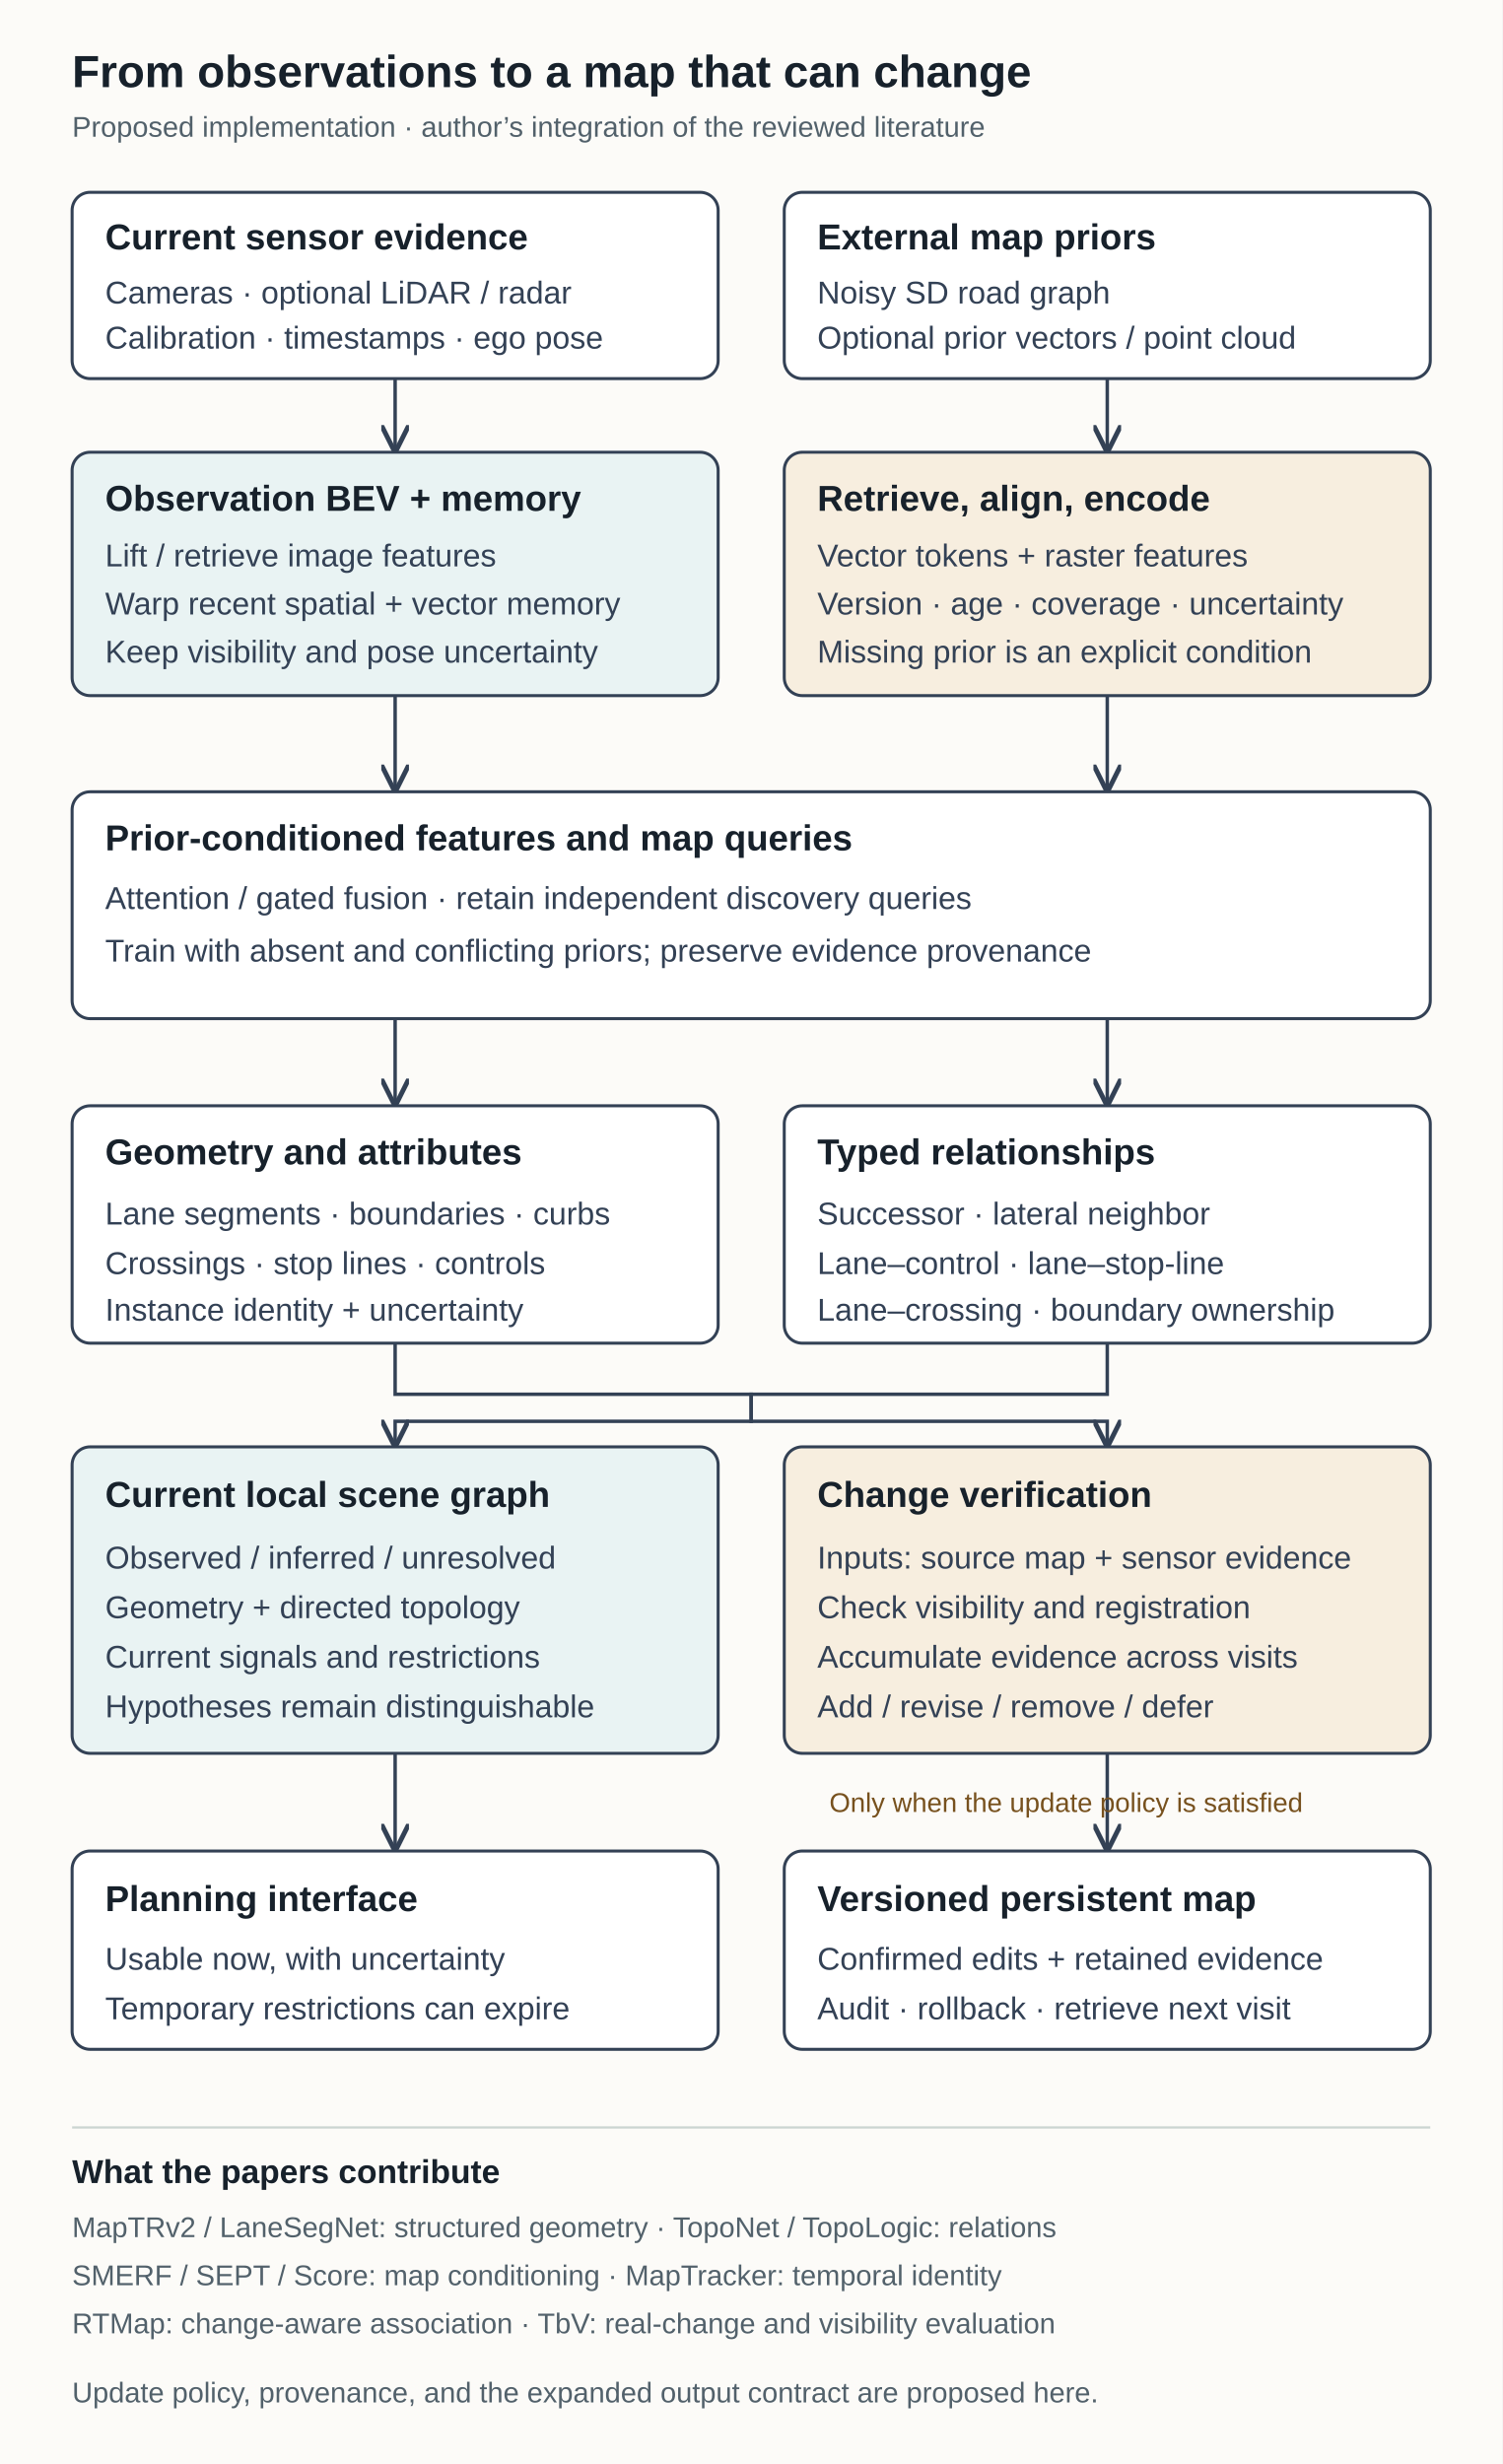
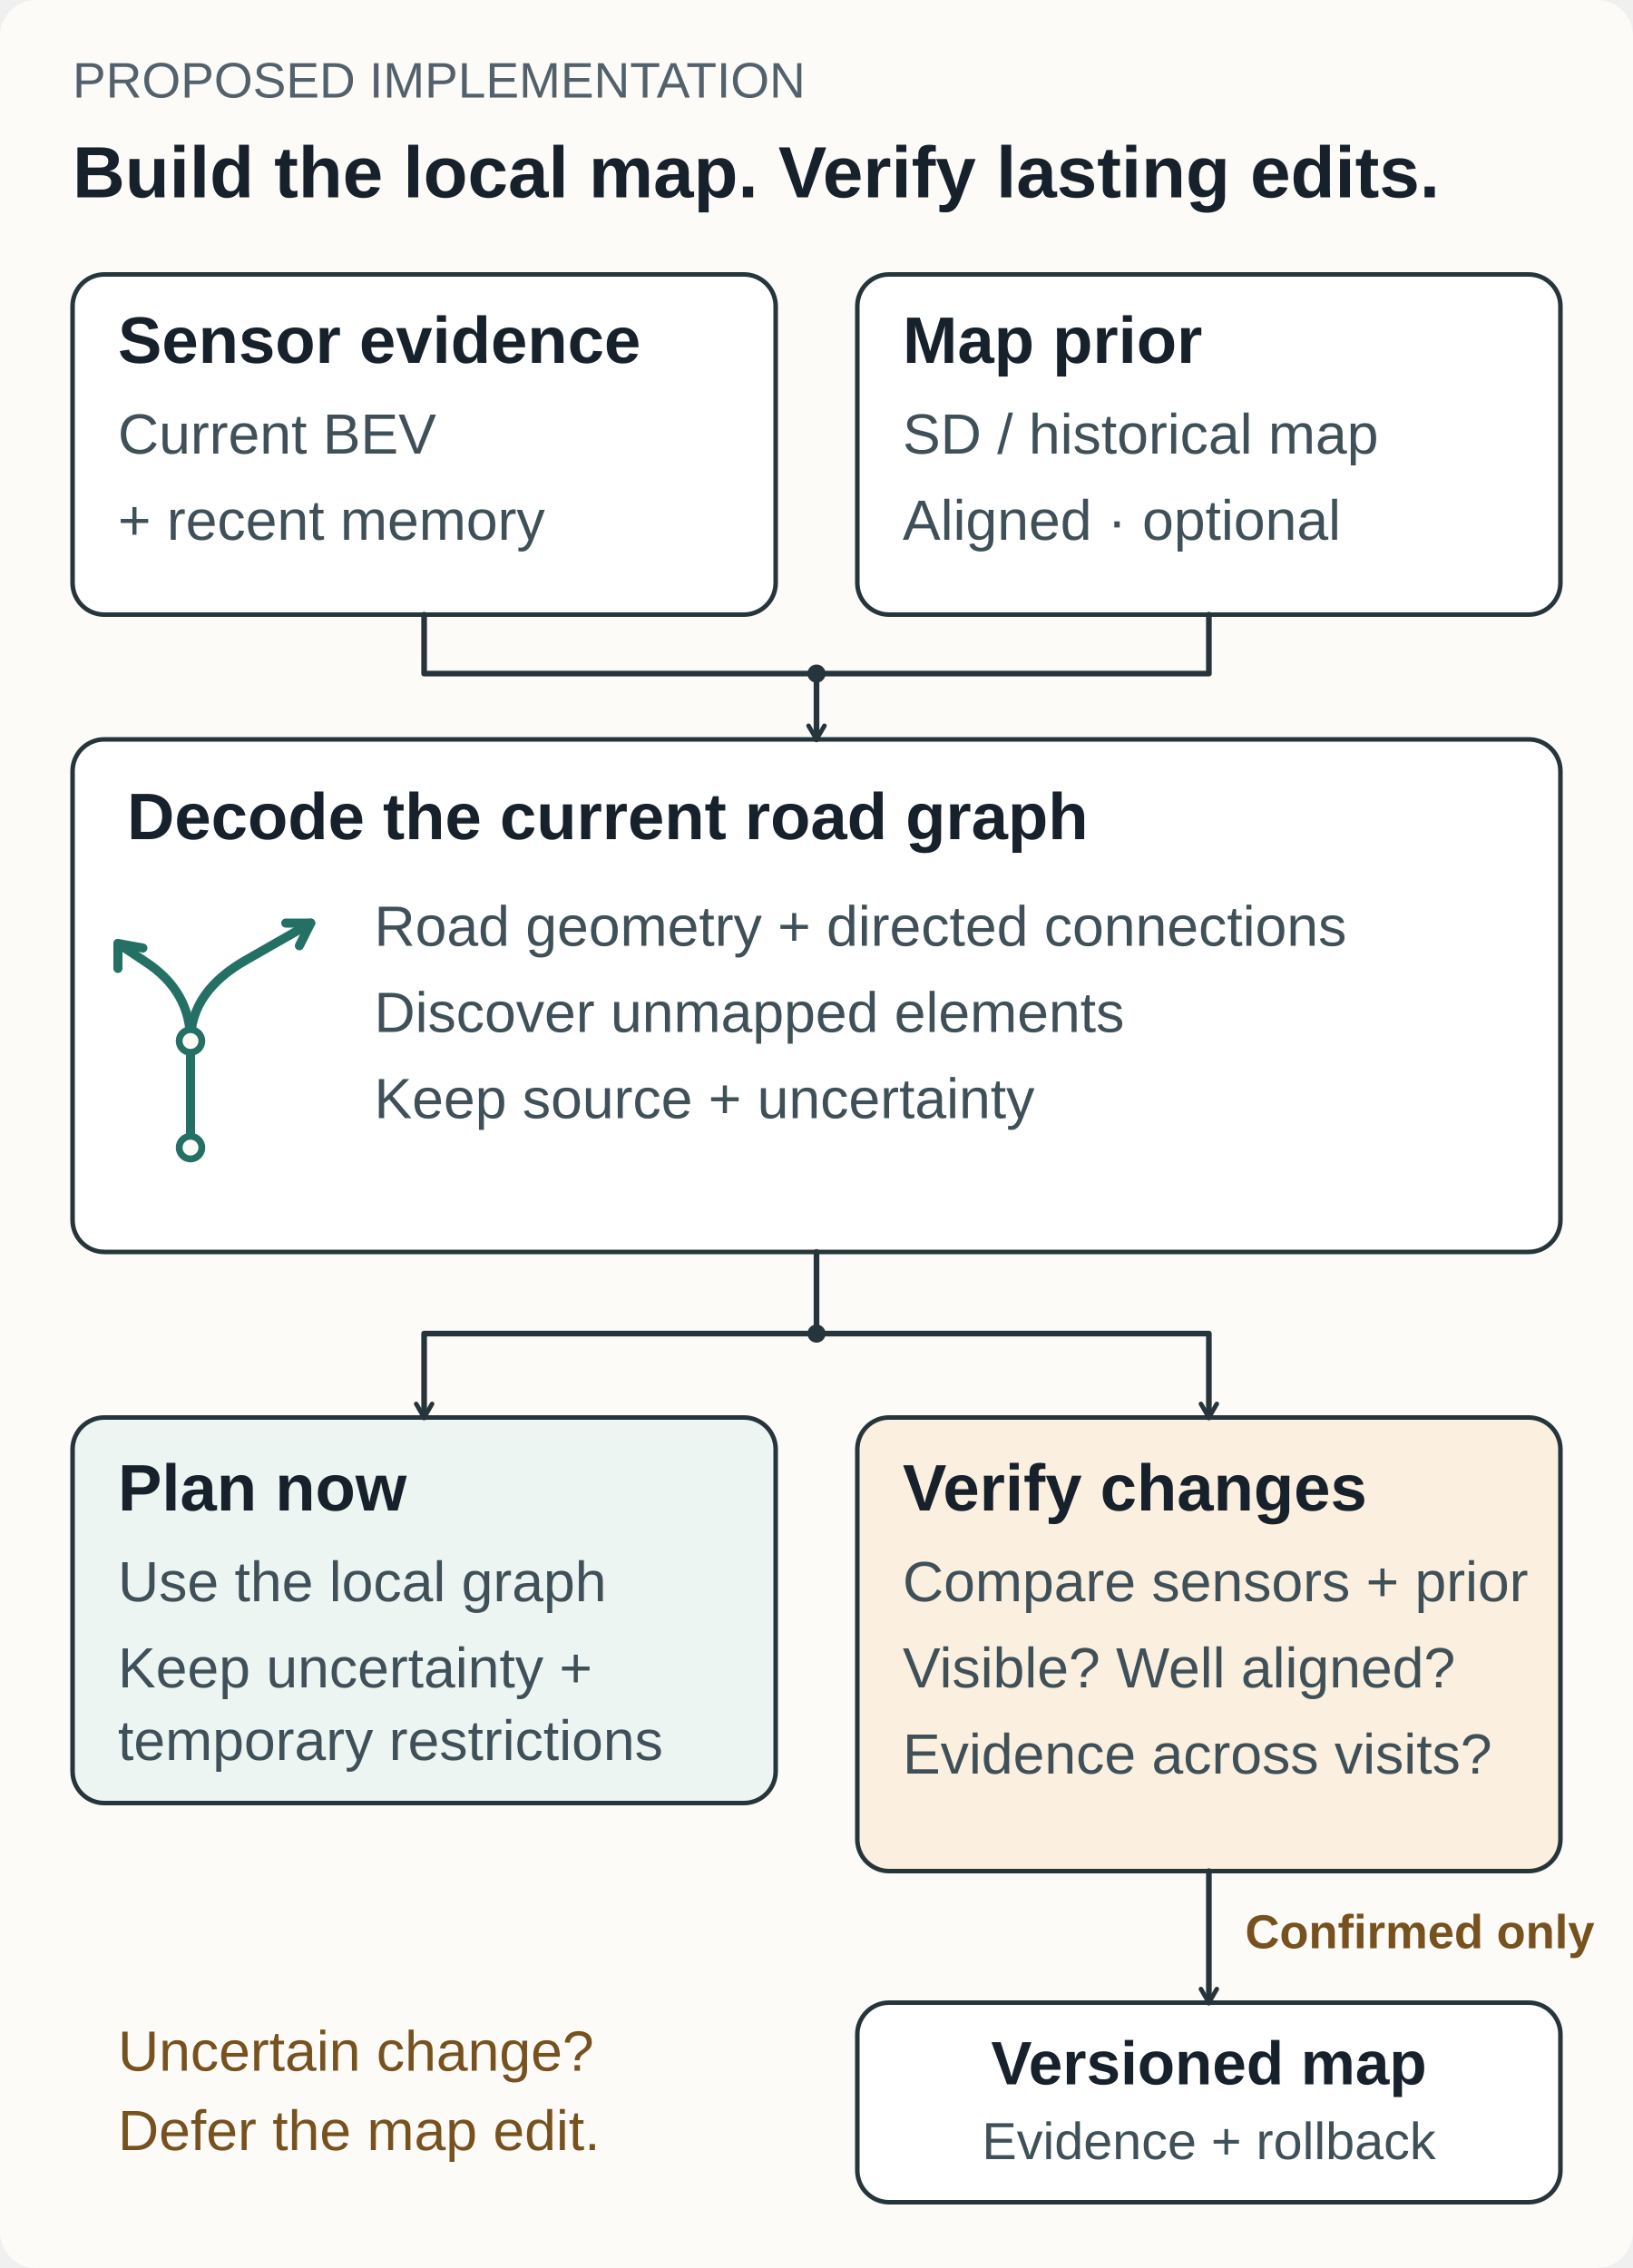
- <svg xmlns="http://www.w3.org/2000/svg" width="1000" height="1640" viewBox="0 0 1000 1640" role="img" aria-labelledby="title desc">
+ <svg xmlns="http://www.w3.org/2000/svg" width="720" height="1000" viewBox="0 0 720 1000" role="img" aria-labelledby="title desc">
  <defs>
-     <marker id="arrow" markerWidth="8" markerHeight="8" refX="7" refY="4" orient="auto">
-       <path d="M0 0 L8 4 L0 8" fill="none" stroke="#334155" stroke-width="1.4" />
+     <marker id="arrow" markerWidth="9" markerHeight="9" refX="7" refY="4.5" orient="auto" markerUnits="userSpaceOnUse">
+       <path d="m1 1 6 3.5-6 3.5" fill="none" stroke="#26343b" stroke-width="2" stroke-linecap="round" stroke-linejoin="round" />
    </marker>
  </defs>
-   <rect width="1000" height="1640" fill="#fcfbf8" />
+   <rect width="720" height="1000" rx="16" fill="#fcfbf8" />
  <g font-family="Arial, sans-serif" fill="#17212b">
-     <text x="48" y="58" font-size="30" font-weight="700">From observations to a map that can change</text>
-     <text x="48" y="91" font-size="19" fill="#52616b">Proposed implementation · author’s integration of the reviewed literature</text>
-     <g stroke="#334155" stroke-width="2" fill="#fff">
-       <rect x="48" y="128" width="430" height="124" rx="12" />
-       <rect x="522" y="128" width="430" height="124" rx="12" />
-       <rect x="48" y="301" width="430" height="162" rx="12" fill="#e9f3f3" />
-       <rect x="522" y="301" width="430" height="162" rx="12" fill="#f7eedf" />
-       <rect x="48" y="527" width="904" height="151" rx="12" />
-       <rect x="48" y="736" width="430" height="158" rx="12" />
-       <rect x="522" y="736" width="430" height="158" rx="12" />
-       <rect x="48" y="963" width="430" height="204" rx="12" fill="#e9f3f3" />
-       <rect x="522" y="963" width="430" height="204" rx="12" fill="#f7eedf" />
-       <rect x="48" y="1232" width="430" height="132" rx="12" />
-       <rect x="522" y="1232" width="430" height="132" rx="12" />
+     <text x="32" y="43" font-size="22" fill="#52616b">PROPOSED IMPLEMENTATION</text>
+     <text x="32" y="87" font-size="32" font-weight="700">Build the local map. Verify lasting edits.</text>
+     <g stroke="#26343b" stroke-width="2" fill="#fff">
+       <rect x="32" y="121" width="310" height="150" rx="14" />
+       <rect x="378" y="121" width="310" height="150" rx="14" />
+       <rect x="32" y="326" width="656" height="226" rx="14" />
+       <rect x="32" y="625" width="310" height="170" rx="14" fill="#edf5f3" />
+       <rect x="378" y="625" width="310" height="200" rx="14" fill="#fbf0df" />
+       <rect x="378" y="883" width="310" height="88" rx="14" />
    </g>
-     <g font-size="24" font-weight="700">
-       <text x="70" y="166">Current sensor evidence</text>
-       <text x="544" y="166">External map priors</text>
-       <text x="70" y="340">Observation BEV + memory</text>
-       <text x="544" y="340">Retrieve, align, encode</text>
-       <text x="70" y="566">Prior-conditioned features and map queries</text>
-       <text x="70" y="775">Geometry and attributes</text>
-       <text x="544" y="775">Typed relationships</text>
-       <text x="70" y="1003">Current local scene graph</text>
-       <text x="544" y="1003">Change verification</text>
-       <text x="70" y="1272">Planning interface</text>
-       <text x="544" y="1272">Versioned persistent map</text>
+     <g fill="none" stroke="#26343b" stroke-width="2.5" stroke-linecap="round" stroke-linejoin="round" marker-end="url(#arrow)">
+       <path d="M187 271v26h173v29" />
+       <path d="M533 271v26H360" marker-end="none" />
+       <path d="M360 552v36H187v37" />
+       <path d="M360 588h173v37" />
+       <path d="M533 825v58" />
    </g>
-     <g font-size="21" fill="#334155">
-       <text x="70" y="202">Cameras · optional LiDAR / radar</text>
-       <text x="70" y="232">Calibration · timestamps · ego pose</text>
-       <text x="544" y="202">Noisy SD road graph</text>
-       <text x="544" y="232">Optional prior vectors / point cloud</text>
-       <text x="70" y="377">Lift / retrieve image features</text>
-       <text x="70" y="409">Warp recent spatial + vector memory</text>
-       <text x="70" y="441">Keep visibility and pose uncertainty</text>
-       <text x="544" y="377">Vector tokens + raster features</text>
-       <text x="544" y="409">Version · age · coverage · uncertainty</text>
-       <text x="544" y="441">Missing prior is an explicit condition</text>
-       <text x="70" y="605">Attention / gated fusion · retain independent discovery queries</text>
-       <text x="70" y="640">Train with absent and conflicting priors; preserve evidence provenance</text>
-       <text x="70" y="815">Lane segments · boundaries · curbs</text>
-       <text x="70" y="848">Crossings · stop lines · controls</text>
-       <text x="70" y="879">Instance identity + uncertainty</text>
-       <text x="544" y="815">Successor · lateral neighbor</text>
-       <text x="544" y="848">Lane–control · lane–stop-line</text>
-       <text x="544" y="879">Lane–crossing · boundary ownership</text>
-       <text x="70" y="1044">Observed / inferred / unresolved</text>
-       <text x="70" y="1077">Geometry + directed topology</text>
-       <text x="70" y="1110">Current signals and restrictions</text>
-       <text x="70" y="1143">Hypotheses remain distinguishable</text>
-       <text x="544" y="1044">Inputs: source map + sensor evidence</text>
-       <text x="544" y="1077">Check visibility and registration</text>
-       <text x="544" y="1110">Accumulate evidence across visits</text>
-       <text x="544" y="1143">Add / revise / remove / defer</text>
-       <text x="70" y="1311">Usable now, with uncertainty</text>
-       <text x="70" y="1344">Temporary restrictions can expire</text>
-       <text x="544" y="1311">Confirmed edits + retained evidence</text>
-       <text x="544" y="1344">Audit · rollback · retrieve next visit</text>
+     <circle cx="360" cy="297" r="4" fill="#26343b" />
+     <circle cx="360" cy="588" r="4" fill="#26343b" />
+     <g font-size="29" font-weight="700">
+       <text x="52" y="160">Sensor evidence</text>
+       <text x="398" y="160">Map prior</text>
    </g>
-     <g fill="none" stroke="#334155" stroke-width="2.3" marker-end="url(#arrow)">
-       <path d="M263 252 V299" />
-       <path d="M737 252 V299" />
-       <path d="M263 463 V525" />
-       <path d="M737 463 V525" />
-       <path d="M263 678 V734" />
-       <path d="M737 678 V734" />
-       <path d="M263 894 V928 H500 V946 H263 V961" />
-       <path d="M737 894 V928 H500 V946 H737 V961" />
-       <path d="M263 1167 V1230" />
-       <path d="M737 1167 V1230" />
+     <g font-size="25" fill="#3f5058">
+       <text x="52" y="200">Current BEV</text>
+       <text x="52" y="238">+ recent memory</text>
+       <text x="398" y="200">SD / historical map</text>
+       <text x="398" y="238">Aligned · optional</text>
    </g>
-     <text x="552" y="1206" font-size="18" fill="#77511e">Only when the update policy is satisfied</text>
-     <path d="M48 1416 H952" stroke="#cbd5d1" stroke-width="1.5" />
-     <text x="48" y="1453" font-size="22" font-weight="700">What the papers contribute</text>
-     <g font-size="19" fill="#52616b">
-       <text x="48" y="1489">MapTRv2 / LaneSegNet: structured geometry · TopoNet / TopoLogic: relations</text>
-       <text x="48" y="1521">SMERF / SEPT / Score: map conditioning · MapTracker: temporal identity</text>
-       <text x="48" y="1553">RTMap: change-aware association · TbV: real-change and visibility evaluation</text>
-       <text x="48" y="1599">Update policy, provenance, and the expanded output contract are proposed here.</text>
+     <text x="56" y="370" font-size="29" font-weight="700">Decode the current road graph</text>
+     <g fill="none" stroke="#247064" stroke-width="4" stroke-linecap="round" stroke-linejoin="round">
+       <path d="M84 506v-47q0-22 25-36l28-16" />
+       <path d="M84 459q0-22-20-35l-12-8" />
+       <path d="m126 407 11 0-5 10M52 427v-11l11 2" />
    </g>
+     <g fill="#fcfbf8" stroke="#247064" stroke-width="3">
+       <circle cx="84" cy="506" r="5" />
+       <circle cx="84" cy="459" r="5" />
+     </g>
+     <g font-size="25" fill="#3f5058">
+       <text x="165" y="417">Road geometry + directed connections</text>
+       <text x="165" y="455">Discover unmapped elements</text>
+       <text x="165" y="493">Keep source + uncertainty</text>
+     </g>
+     <text x="52" y="666" font-size="29" font-weight="700">Plan now</text>
+     <g font-size="25" fill="#3f5058">
+       <text x="52" y="706">Use the local graph</text>
+       <text x="52" y="744">Keep uncertainty +</text>
+       <text x="52" y="776">temporary restrictions</text>
+     </g>
+     <text x="398" y="666" font-size="29" font-weight="700">Verify changes</text>
+     <g font-size="25" fill="#3f5058">
+       <text x="398" y="706">Compare sensors + prior</text>
+       <text x="398" y="744">Visible? Well aligned?</text>
+       <text x="398" y="782">Evidence across visits?</text>
+     </g>
+     <text x="549" y="859" font-size="21" font-weight="700" fill="#77511e">Confirmed only</text>
+     <text x="533" y="919" text-anchor="middle" font-size="27" font-weight="700">Versioned map</text>
+     <text x="533" y="952" text-anchor="middle" font-size="23" fill="#3f5058">Evidence + rollback</text>
+     <text x="52" y="913" font-size="25" fill="#77511e">Uncertain change?</text>
+     <text x="52" y="948" font-size="25" fill="#77511e">Defer the map edit.</text>
  </g>
</svg>
